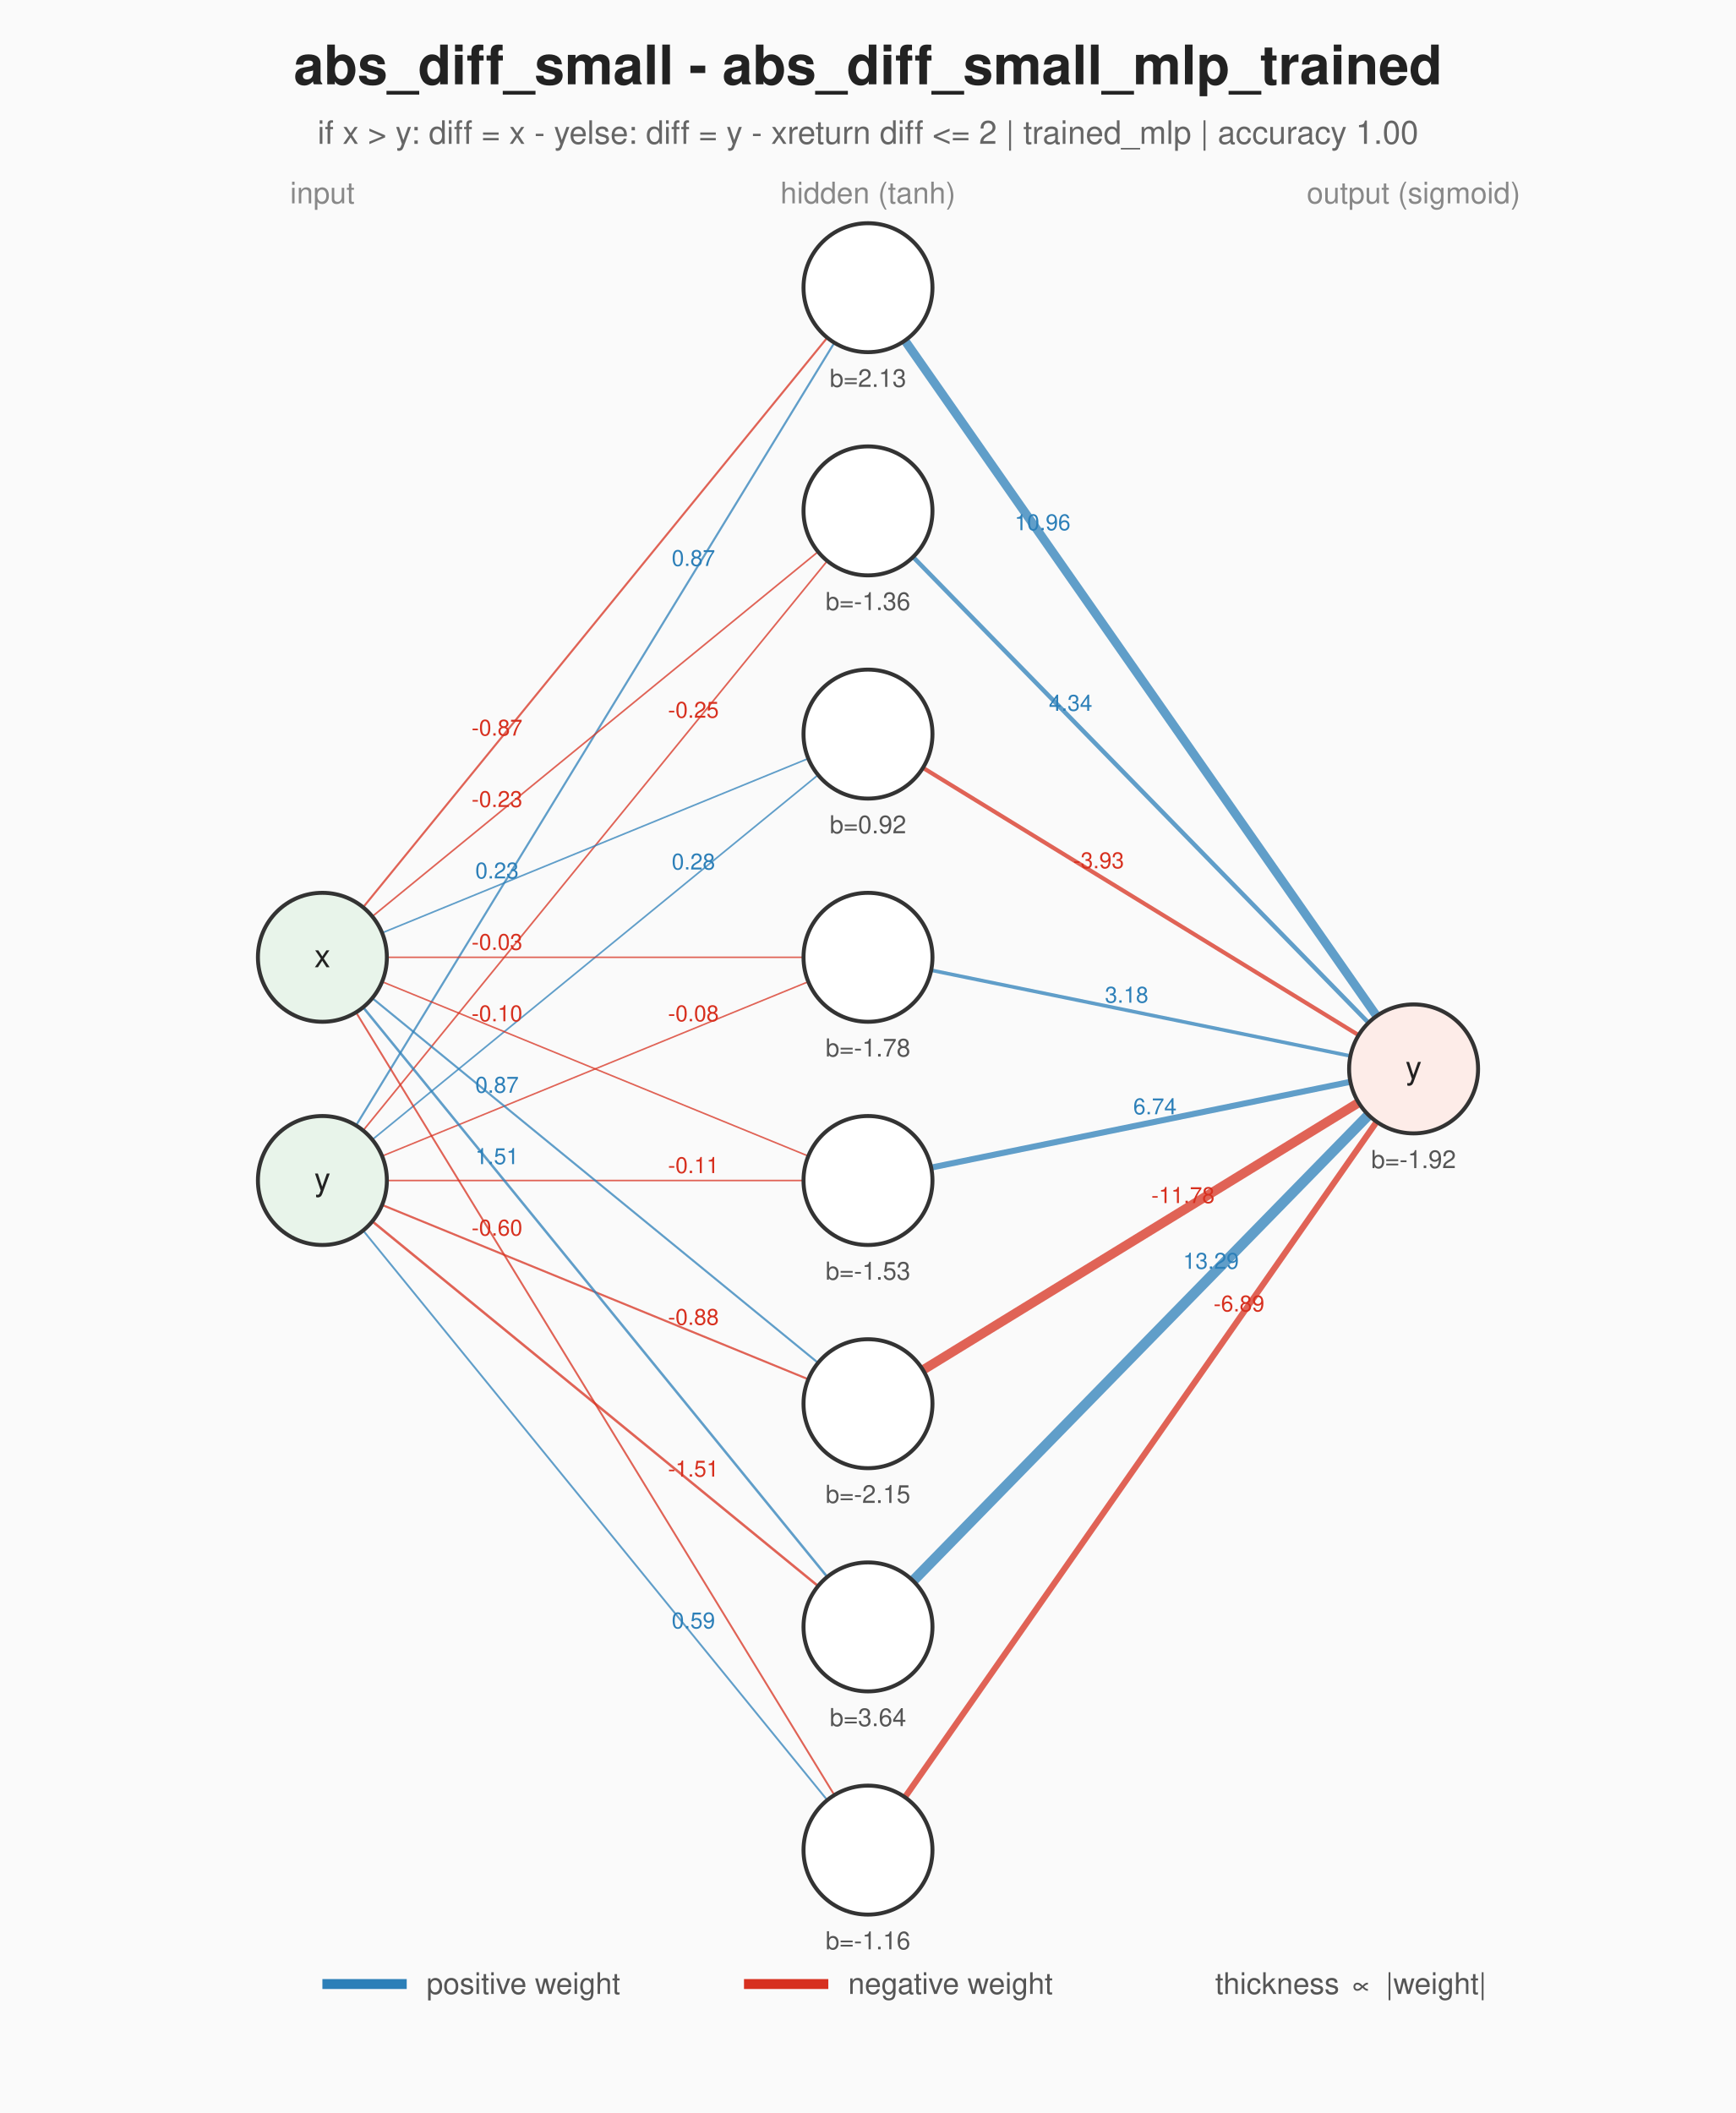
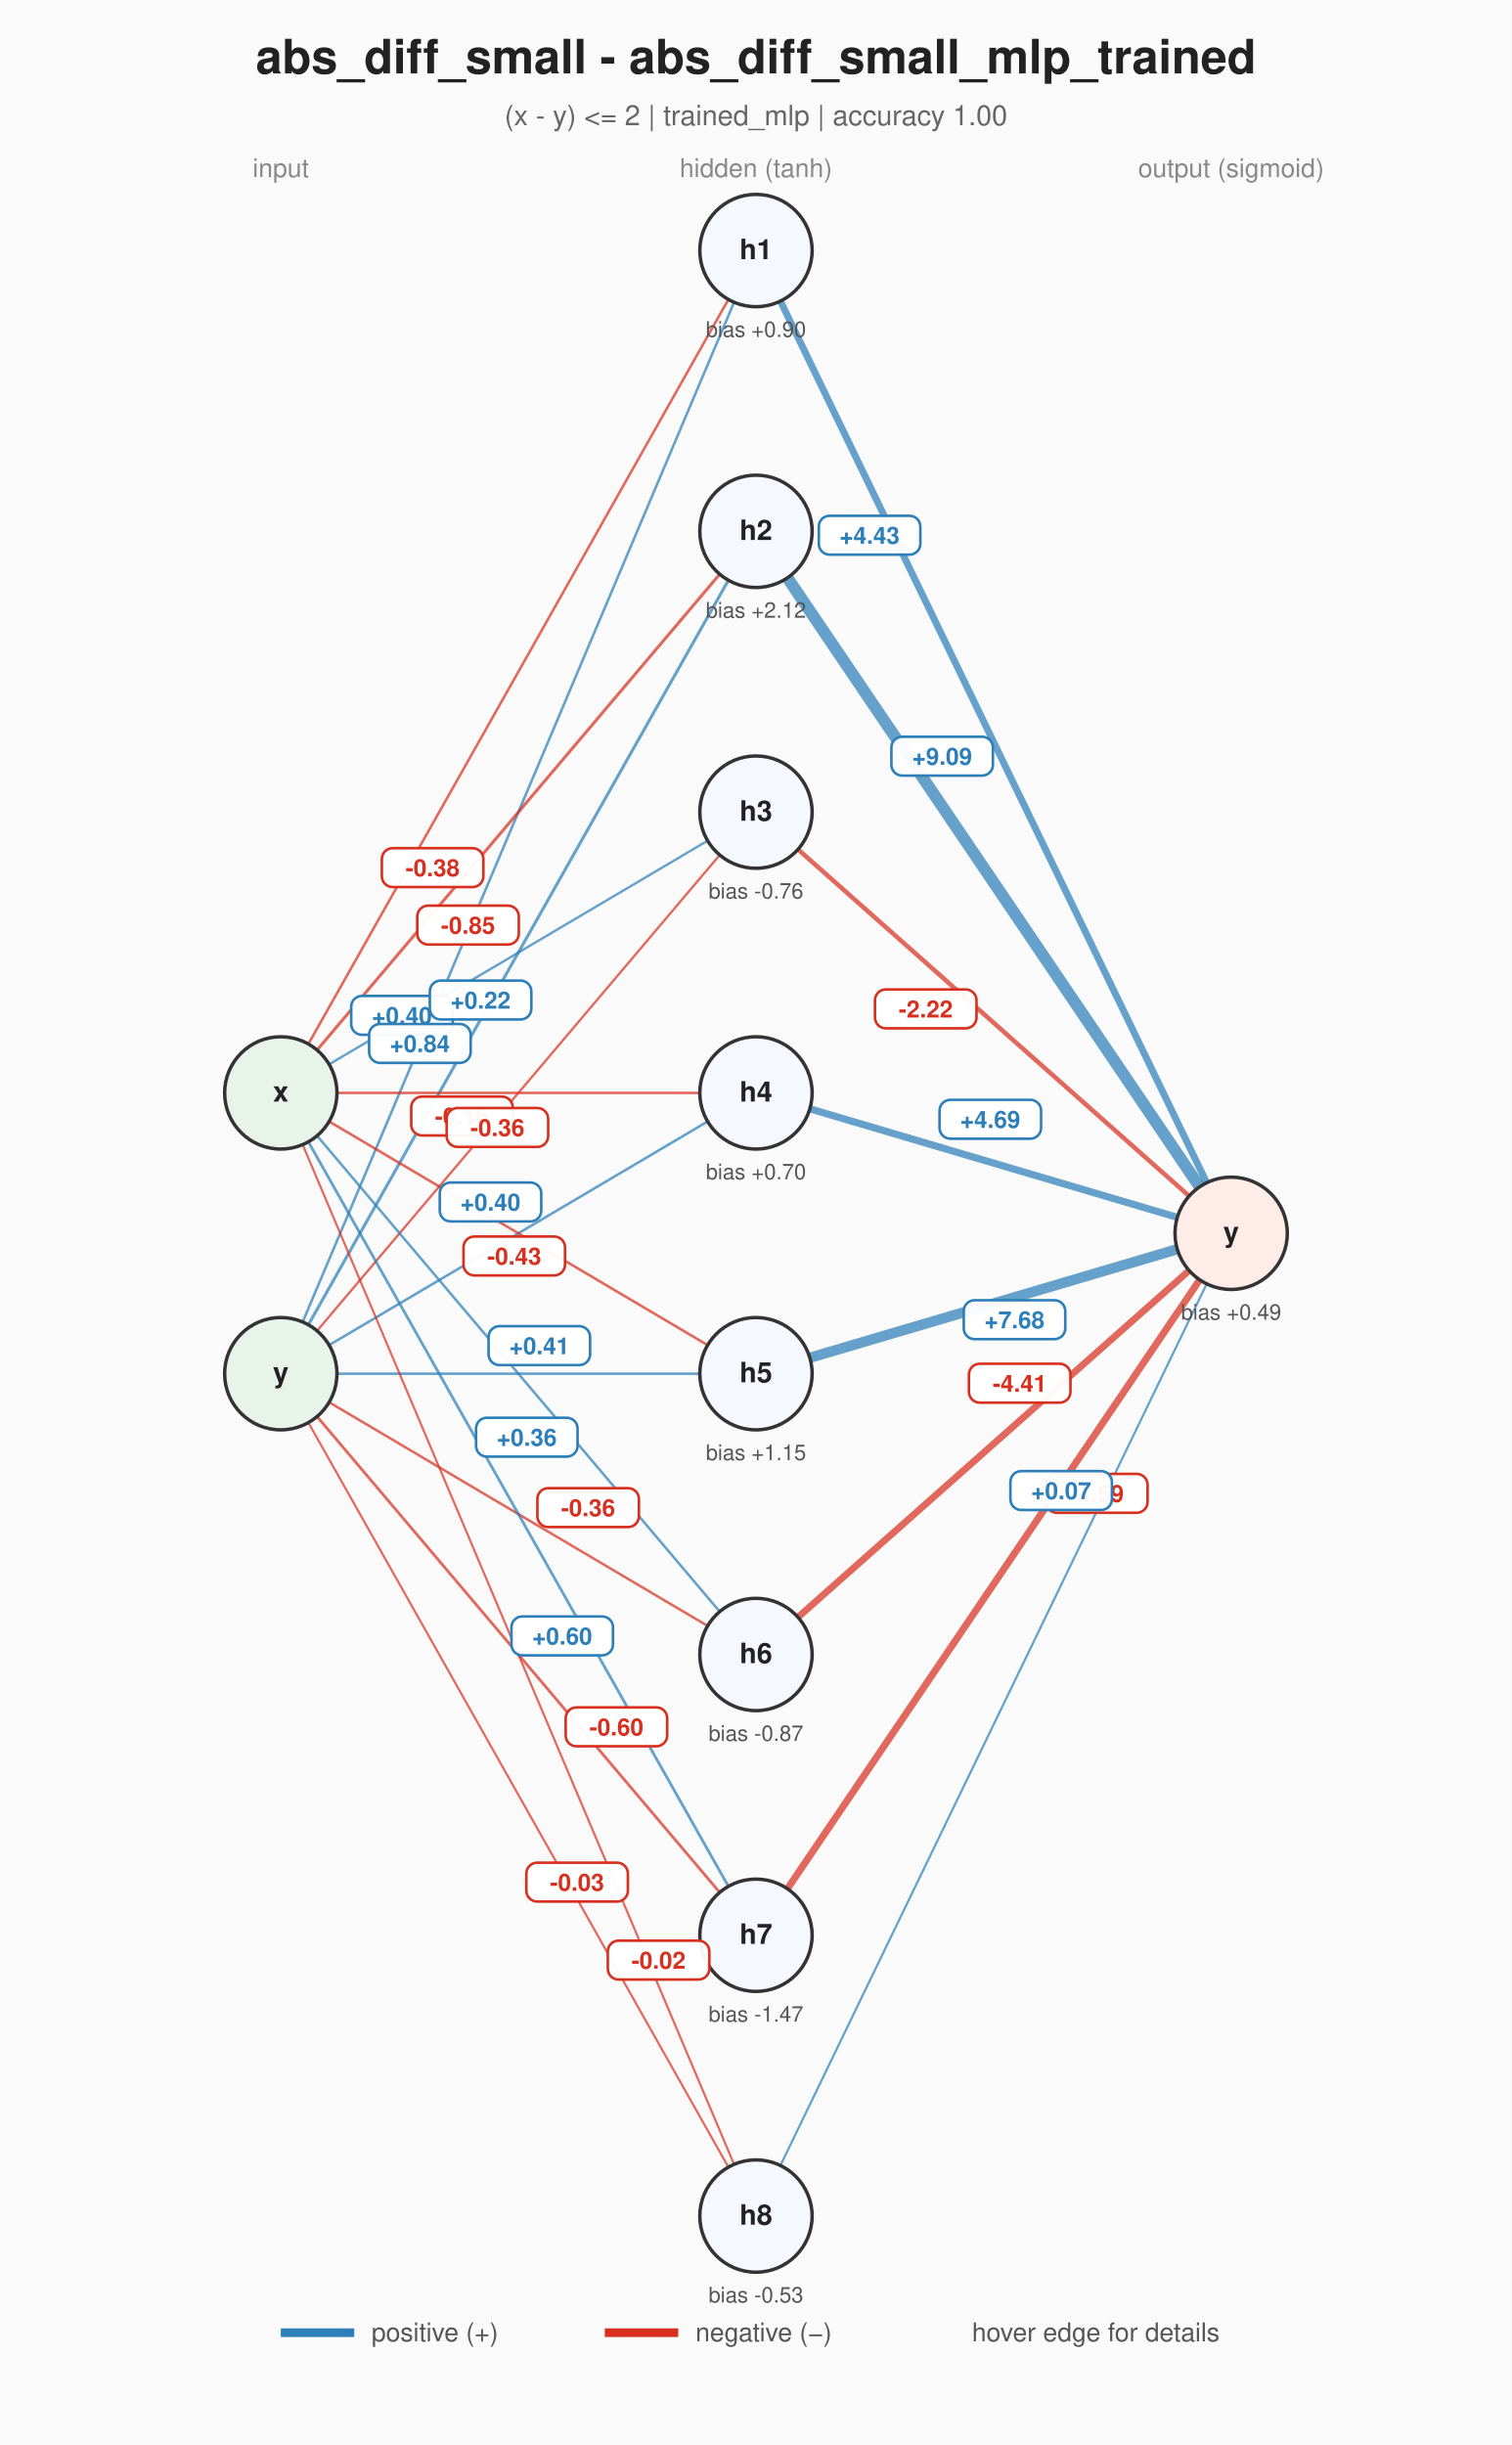
- <svg xmlns="http://www.w3.org/2000/svg" width="700" height="852" viewBox="0 0 700 852" font-family="Helvetica, Arial, sans-serif">
-   <rect width="700" height="852" fill="#fafafa" />
+ <svg xmlns="http://www.w3.org/2000/svg" width="700" height="1132" viewBox="0 0 700 1132" font-family="Helvetica, Arial, sans-serif">
+   <style type="text/css">
+   .edge { cursor: pointer; }
+   .edge-line { transition: stroke-width .15s, stroke-opacity .15s; }
+   .edge:hover .edge-line { stroke-opacity: 1; stroke-width: 5; }
+   .edge .wlabel { transition: opacity .15s; }
+   .edge:hover .wlabel rect { stroke-width: 2; }
+   .neuron { cursor: pointer; transition: stroke-width .15s; }
+   .neuron:hover { stroke-width: 3; }
+   .neuron.dim { opacity: .35; }
+   .edge.dim .edge-line { opacity: .2; }
+   .edge.dim .wlabel { opacity: .25; }
+   svg.hide-weights .wlabel { display: none; }
+   svg.hide-biases .bias-label { display: none; }
+ </style>
+   <rect width="700" height="1132" fill="#fafafa" />
  <text x="350.0" y="34" text-anchor="middle" font-size="22" font-weight="bold" fill="#222">abs_diff_small - abs_diff_small_mlp_trained</text>
-   <text x="350.0" y="58" text-anchor="middle" font-size="13" fill="#666">
- if x &gt; y:
-     diff = x - y
- else:
-     diff = y - x
- return diff &lt;= 2
-   |  trained_mlp  |  accuracy 1.00</text>
-   <line x1="130.0" y1="386.0" x2="350.0" y2="116.0" stroke="#d7301f" stroke-width="0.83" stroke-opacity="0.75" />
-   <text x="200.4" y="296.6" text-anchor="middle" font-size="9" fill="#d7301f">-0.87</text>
-   <line x1="130.0" y1="476.0" x2="350.0" y2="116.0" stroke="#2c7fb8" stroke-width="0.84" stroke-opacity="0.75" />
-   <text x="279.6" y="228.2" text-anchor="middle" font-size="9" fill="#2c7fb8">0.87</text>
-   <line x1="130.0" y1="386.0" x2="350.0" y2="206.0" stroke="#d7301f" stroke-width="0.66" stroke-opacity="0.75" />
-   <text x="200.4" y="325.4" text-anchor="middle" font-size="9" fill="#d7301f">-0.23</text>
-   <line x1="130.0" y1="476.0" x2="350.0" y2="206.0" stroke="#d7301f" stroke-width="0.67" stroke-opacity="0.75" />
-   <text x="279.6" y="289.4" text-anchor="middle" font-size="9" fill="#d7301f">-0.25</text>
-   <line x1="130.0" y1="386.0" x2="350.0" y2="296.0" stroke="#2c7fb8" stroke-width="0.66" stroke-opacity="0.75" />
-   <text x="200.4" y="354.2" text-anchor="middle" font-size="9" fill="#2c7fb8">0.23</text>
-   <line x1="130.0" y1="476.0" x2="350.0" y2="296.0" stroke="#2c7fb8" stroke-width="0.67" stroke-opacity="0.75" />
-   <text x="279.6" y="350.6" text-anchor="middle" font-size="9" fill="#2c7fb8">0.28</text>
-   <line x1="130.0" y1="386.0" x2="350.0" y2="386.0" stroke="#d7301f" stroke-width="0.61" stroke-opacity="0.75" />
-   <text x="200.4" y="383.0" text-anchor="middle" font-size="9" fill="#d7301f">-0.03</text>
-   <line x1="130.0" y1="476.0" x2="350.0" y2="386.0" stroke="#d7301f" stroke-width="0.62" stroke-opacity="0.75" />
-   <text x="279.6" y="411.8" text-anchor="middle" font-size="9" fill="#d7301f">-0.08</text>
-   <line x1="130.0" y1="386.0" x2="350.0" y2="476.0" stroke="#d7301f" stroke-width="0.63" stroke-opacity="0.75" />
-   <text x="200.4" y="411.8" text-anchor="middle" font-size="9" fill="#d7301f">-0.10</text>
-   <line x1="130.0" y1="476.0" x2="350.0" y2="476.0" stroke="#d7301f" stroke-width="0.63" stroke-opacity="0.75" />
-   <text x="279.6" y="473.0" text-anchor="middle" font-size="9" fill="#d7301f">-0.11</text>
-   <line x1="130.0" y1="386.0" x2="350.0" y2="566.0" stroke="#2c7fb8" stroke-width="0.84" stroke-opacity="0.75" />
-   <text x="200.4" y="440.6" text-anchor="middle" font-size="9" fill="#2c7fb8">0.87</text>
-   <line x1="130.0" y1="476.0" x2="350.0" y2="566.0" stroke="#d7301f" stroke-width="0.84" stroke-opacity="0.75" />
-   <text x="279.6" y="534.2" text-anchor="middle" font-size="9" fill="#d7301f">-0.88</text>
-   <line x1="130.0" y1="386.0" x2="350.0" y2="656.0" stroke="#2c7fb8" stroke-width="1.01" stroke-opacity="0.75" />
-   <text x="200.4" y="469.4" text-anchor="middle" font-size="9" fill="#2c7fb8">1.51</text>
-   <line x1="130.0" y1="476.0" x2="350.0" y2="656.0" stroke="#d7301f" stroke-width="1.01" stroke-opacity="0.75" />
-   <text x="279.6" y="595.4" text-anchor="middle" font-size="9" fill="#d7301f">-1.51</text>
-   <line x1="130.0" y1="386.0" x2="350.0" y2="746.0" stroke="#d7301f" stroke-width="0.76" stroke-opacity="0.75" />
-   <text x="200.4" y="498.2" text-anchor="middle" font-size="9" fill="#d7301f">-0.60</text>
-   <line x1="130.0" y1="476.0" x2="350.0" y2="746.0" stroke="#2c7fb8" stroke-width="0.76" stroke-opacity="0.75" />
-   <text x="279.6" y="656.6" text-anchor="middle" font-size="9" fill="#2c7fb8">0.59</text>
-   <line x1="350.0" y1="116.0" x2="570.0" y2="431.0" stroke="#2c7fb8" stroke-width="3.57" stroke-opacity="0.75" />
-   <text x="420.4" y="213.8" text-anchor="middle" font-size="9" fill="#2c7fb8">10.96</text>
-   <line x1="350.0" y1="206.0" x2="570.0" y2="431.0" stroke="#2c7fb8" stroke-width="1.78" stroke-opacity="0.75" />
-   <text x="431.7" y="286.6" text-anchor="middle" font-size="9" fill="#2c7fb8">4.34</text>
-   <line x1="350.0" y1="296.0" x2="570.0" y2="431.0" stroke="#d7301f" stroke-width="1.67" stroke-opacity="0.75" />
-   <text x="443.0" y="350.1" text-anchor="middle" font-size="9" fill="#d7301f">-3.93</text>
-   <line x1="350.0" y1="386.0" x2="570.0" y2="431.0" stroke="#2c7fb8" stroke-width="1.46" stroke-opacity="0.75" />
-   <text x="454.3" y="404.3" text-anchor="middle" font-size="9" fill="#2c7fb8">3.18</text>
-   <line x1="350.0" y1="476.0" x2="570.0" y2="431.0" stroke="#2c7fb8" stroke-width="2.43" stroke-opacity="0.75" />
-   <text x="465.7" y="449.3" text-anchor="middle" font-size="9" fill="#2c7fb8">6.74</text>
-   <line x1="350.0" y1="566.0" x2="570.0" y2="431.0" stroke="#d7301f" stroke-width="3.79" stroke-opacity="0.75" />
-   <text x="477.0" y="485.1" text-anchor="middle" font-size="9" fill="#d7301f">-11.78</text>
-   <line x1="350.0" y1="656.0" x2="570.0" y2="431.0" stroke="#2c7fb8" stroke-width="4.20" stroke-opacity="0.75" />
-   <text x="488.3" y="511.6" text-anchor="middle" font-size="9" fill="#2c7fb8">13.29</text>
-   <line x1="350.0" y1="746.0" x2="570.0" y2="431.0" stroke="#d7301f" stroke-width="2.47" stroke-opacity="0.75" />
-   <text x="499.6" y="528.8" text-anchor="middle" font-size="9" fill="#d7301f">-6.89</text>
-   <circle cx="130.0" cy="386.0" r="26" fill="#e8f4ea" stroke="#333333" stroke-width="1.6" />
-   <text x="130.0" y="390.0" text-anchor="middle" font-size="13" fill="#222">x</text>
-   <circle cx="130.0" cy="476.0" r="26" fill="#e8f4ea" stroke="#333333" stroke-width="1.6" />
-   <text x="130.0" y="480.0" text-anchor="middle" font-size="13" fill="#222">y</text>
-   <text x="130.0" y="82.0" text-anchor="middle" font-size="12" fill="#888">input</text>
-   <circle cx="350.0" cy="116.0" r="26" fill="#ffffff" stroke="#333333" stroke-width="1.6" />
-   <text x="350.0" y="156.0" text-anchor="middle" font-size="10" fill="#555">b=2.13</text>
-   <circle cx="350.0" cy="206.0" r="26" fill="#ffffff" stroke="#333333" stroke-width="1.6" />
-   <text x="350.0" y="246.0" text-anchor="middle" font-size="10" fill="#555">b=-1.36</text>
-   <circle cx="350.0" cy="296.0" r="26" fill="#ffffff" stroke="#333333" stroke-width="1.6" />
-   <text x="350.0" y="336.0" text-anchor="middle" font-size="10" fill="#555">b=0.92</text>
-   <circle cx="350.0" cy="386.0" r="26" fill="#ffffff" stroke="#333333" stroke-width="1.6" />
-   <text x="350.0" y="426.0" text-anchor="middle" font-size="10" fill="#555">b=-1.78</text>
-   <circle cx="350.0" cy="476.0" r="26" fill="#ffffff" stroke="#333333" stroke-width="1.6" />
-   <text x="350.0" y="516.0" text-anchor="middle" font-size="10" fill="#555">b=-1.53</text>
-   <circle cx="350.0" cy="566.0" r="26" fill="#ffffff" stroke="#333333" stroke-width="1.6" />
-   <text x="350.0" y="606.0" text-anchor="middle" font-size="10" fill="#555">b=-2.15</text>
-   <circle cx="350.0" cy="656.0" r="26" fill="#ffffff" stroke="#333333" stroke-width="1.6" />
-   <text x="350.0" y="696.0" text-anchor="middle" font-size="10" fill="#555">b=3.64</text>
-   <circle cx="350.0" cy="746.0" r="26" fill="#ffffff" stroke="#333333" stroke-width="1.6" />
-   <text x="350.0" y="786.0" text-anchor="middle" font-size="10" fill="#555">b=-1.16</text>
-   <text x="350.0" y="82.0" text-anchor="middle" font-size="12" fill="#888">hidden (tanh)</text>
-   <circle cx="570.0" cy="431.0" r="26" fill="#fdece8" stroke="#333333" stroke-width="1.6" />
-   <text x="570.0" y="435.0" text-anchor="middle" font-size="13" fill="#222">y</text>
-   <text x="570.0" y="471.0" text-anchor="middle" font-size="10" fill="#555">b=-1.92</text>
-   <text x="570.0" y="82.0" text-anchor="middle" font-size="12" fill="#888">output (sigmoid)</text>
-   <line x1="130" y1="800" x2="164" y2="800" stroke="#2c7fb8" stroke-width="4" />
-   <text x="172" y="804" font-size="12" fill="#555">positive weight</text>
-   <line x1="300" y1="800" x2="334" y2="800" stroke="#d7301f" stroke-width="4" />
-   <text x="342" y="804" font-size="12" fill="#555">negative weight</text>
-   <text x="490" y="804" font-size="12" fill="#555">thickness ∝ |weight|</text>
+   <text x="350.0" y="58" text-anchor="middle" font-size="13" fill="#666">(x - y) &lt;= 2  |  trained_mlp  |  accuracy 1.00</text>
+   <g id="diagram">
+     <g class="edge" data-layer="0" data-edge="0" data-weight="-0.3842" data-from="x" data-to="h1" data-sign="neg">
+       <line class="edge-line" x1="130.0" y1="506.0" x2="350.0" y2="116.0" stroke="#d7301f" stroke-width="1.19" stroke-opacity="0.72" />
+     </g>
+     <g class="edge" data-layer="0" data-edge="1" data-weight="0.3977" data-from="y" data-to="h1" data-sign="pos">
+       <line class="edge-line" x1="130.0" y1="636.0" x2="350.0" y2="116.0" stroke="#2c7fb8" stroke-width="1.20" stroke-opacity="0.72" />
+     </g>
+     <g class="edge" data-layer="0" data-edge="2" data-weight="-0.8473" data-from="x" data-to="h2" data-sign="neg">
+       <line class="edge-line" x1="130.0" y1="506.0" x2="350.0" y2="246.0" stroke="#d7301f" stroke-width="1.42" stroke-opacity="0.72" />
+     </g>
+     <g class="edge" data-layer="0" data-edge="3" data-weight="0.8446" data-from="y" data-to="h2" data-sign="pos">
+       <line class="edge-line" x1="130.0" y1="636.0" x2="350.0" y2="246.0" stroke="#2c7fb8" stroke-width="1.42" stroke-opacity="0.72" />
+     </g>
+     <g class="edge" data-layer="0" data-edge="4" data-weight="0.2233" data-from="x" data-to="h3" data-sign="pos">
+       <line class="edge-line" x1="130.0" y1="506.0" x2="350.0" y2="376.0" stroke="#2c7fb8" stroke-width="1.11" stroke-opacity="0.72" />
+     </g>
+     <g class="edge" data-layer="0" data-edge="5" data-weight="-0.1647" data-from="y" data-to="h3" data-sign="neg">
+       <line class="edge-line" x1="130.0" y1="636.0" x2="350.0" y2="376.0" stroke="#d7301f" stroke-width="1.08" stroke-opacity="0.72" />
+     </g>
+     <g class="edge" data-layer="0" data-edge="6" data-weight="-0.3574" data-from="x" data-to="h4" data-sign="neg">
+       <line class="edge-line" x1="130.0" y1="506.0" x2="350.0" y2="506.0" stroke="#d7301f" stroke-width="1.18" stroke-opacity="0.72" />
+     </g>
+     <g class="edge" data-layer="0" data-edge="7" data-weight="0.4028" data-from="y" data-to="h4" data-sign="pos">
+       <line class="edge-line" x1="130.0" y1="636.0" x2="350.0" y2="506.0" stroke="#2c7fb8" stroke-width="1.20" stroke-opacity="0.72" />
+     </g>
+     <g class="edge" data-layer="0" data-edge="8" data-weight="-0.4319" data-from="x" data-to="h5" data-sign="neg">
+       <line class="edge-line" x1="130.0" y1="506.0" x2="350.0" y2="636.0" stroke="#d7301f" stroke-width="1.21" stroke-opacity="0.72" />
+     </g>
+     <g class="edge" data-layer="0" data-edge="9" data-weight="0.4114" data-from="y" data-to="h5" data-sign="pos">
+       <line class="edge-line" x1="130.0" y1="636.0" x2="350.0" y2="636.0" stroke="#2c7fb8" stroke-width="1.20" stroke-opacity="0.72" />
+     </g>
+     <g class="edge" data-layer="0" data-edge="10" data-weight="0.3594" data-from="x" data-to="h6" data-sign="pos">
+       <line class="edge-line" x1="130.0" y1="506.0" x2="350.0" y2="766.0" stroke="#2c7fb8" stroke-width="1.18" stroke-opacity="0.72" />
+     </g>
+     <g class="edge" data-layer="0" data-edge="11" data-weight="-0.3637" data-from="y" data-to="h6" data-sign="neg">
+       <line class="edge-line" x1="130.0" y1="636.0" x2="350.0" y2="766.0" stroke="#d7301f" stroke-width="1.18" stroke-opacity="0.72" />
+     </g>
+     <g class="edge" data-layer="0" data-edge="12" data-weight="0.5987" data-from="x" data-to="h7" data-sign="pos">
+       <line class="edge-line" x1="130.0" y1="506.0" x2="350.0" y2="896.0" stroke="#2c7fb8" stroke-width="1.30" stroke-opacity="0.72" />
+     </g>
+     <g class="edge" data-layer="0" data-edge="13" data-weight="-0.6047" data-from="y" data-to="h7" data-sign="neg">
+       <line class="edge-line" x1="130.0" y1="636.0" x2="350.0" y2="896.0" stroke="#d7301f" stroke-width="1.30" stroke-opacity="0.72" />
+     </g>
+     <g class="edge" data-layer="0" data-edge="14" data-weight="-0.0300" data-from="x" data-to="h8" data-sign="neg">
+       <line class="edge-line" x1="130.0" y1="506.0" x2="350.0" y2="1026.0" stroke="#d7301f" stroke-width="1.01" stroke-opacity="0.72" />
+     </g>
+     <g class="edge" data-layer="0" data-edge="15" data-weight="-0.0226" data-from="y" data-to="h8" data-sign="neg">
+       <line class="edge-line" x1="130.0" y1="636.0" x2="350.0" y2="1026.0" stroke="#d7301f" stroke-width="1.01" stroke-opacity="0.72" />
+     </g>
+     <g class="edge" data-layer="1" data-edge="16" data-weight="4.4281" data-from="h1" data-to="y" data-sign="pos">
+       <line class="edge-line" x1="350.0" y1="116.0" x2="570.0" y2="571.0" stroke="#2c7fb8" stroke-width="3.19" stroke-opacity="0.72" />
+     </g>
+     <g class="edge" data-layer="1" data-edge="17" data-weight="9.0948" data-from="h2" data-to="y" data-sign="pos">
+       <line class="edge-line" x1="350.0" y1="246.0" x2="570.0" y2="571.0" stroke="#2c7fb8" stroke-width="5.50" stroke-opacity="0.72" />
+     </g>
+     <g class="edge" data-layer="1" data-edge="18" data-weight="-2.2176" data-from="h3" data-to="y" data-sign="neg">
+       <line class="edge-line" x1="350.0" y1="376.0" x2="570.0" y2="571.0" stroke="#d7301f" stroke-width="2.10" stroke-opacity="0.72" />
+     </g>
+     <g class="edge" data-layer="1" data-edge="19" data-weight="4.6858" data-from="h4" data-to="y" data-sign="pos">
+       <line class="edge-line" x1="350.0" y1="506.0" x2="570.0" y2="571.0" stroke="#2c7fb8" stroke-width="3.32" stroke-opacity="0.72" />
+     </g>
+     <g class="edge" data-layer="1" data-edge="20" data-weight="7.6821" data-from="h5" data-to="y" data-sign="pos">
+       <line class="edge-line" x1="350.0" y1="636.0" x2="570.0" y2="571.0" stroke="#2c7fb8" stroke-width="4.80" stroke-opacity="0.72" />
+     </g>
+     <g class="edge" data-layer="1" data-edge="21" data-weight="-4.4102" data-from="h6" data-to="y" data-sign="neg">
+       <line class="edge-line" x1="350.0" y1="766.0" x2="570.0" y2="571.0" stroke="#d7301f" stroke-width="3.18" stroke-opacity="0.72" />
+     </g>
+     <g class="edge" data-layer="1" data-edge="22" data-weight="-4.5910" data-from="h7" data-to="y" data-sign="neg">
+       <line class="edge-line" x1="350.0" y1="896.0" x2="570.0" y2="571.0" stroke="#d7301f" stroke-width="3.27" stroke-opacity="0.72" />
+     </g>
+     <g class="edge" data-layer="1" data-edge="23" data-weight="0.0673" data-from="h8" data-to="y" data-sign="pos">
+       <line class="edge-line" x1="350.0" y1="1026.0" x2="570.0" y2="571.0" stroke="#2c7fb8" stroke-width="1.03" stroke-opacity="0.72" />
+     </g>
+     <g class="neuron" data-neuron="x">
+       <circle cx="130.0" cy="506.0" r="26" fill="#e8f4ea" stroke="#333333" stroke-width="1.6" />
+       <text x="130.0" y="510.0" text-anchor="middle" font-size="13" font-weight="600" fill="#222">x</text>
+     </g>
+     <g class="neuron" data-neuron="y">
+       <circle cx="130.0" cy="636.0" r="26" fill="#e8f4ea" stroke="#333333" stroke-width="1.6" />
+       <text x="130.0" y="640.0" text-anchor="middle" font-size="13" font-weight="600" fill="#222">y</text>
+     </g>
+     <text x="130.0" y="82.0" text-anchor="middle" font-size="12" fill="#888">input</text>
+     <g class="neuron" data-neuron="h1">
+       <circle cx="350.0" cy="116.0" r="26" fill="#f5f8ff" stroke="#333333" stroke-width="1.6" />
+       <text x="350.0" y="120.0" text-anchor="middle" font-size="13" font-weight="600" fill="#222">h1</text>
+       <text class="bias-label" x="350.0" y="156.0" text-anchor="middle" font-size="10" fill="#555">bias +0.90</text>
+     </g>
+     <g class="neuron" data-neuron="h2">
+       <circle cx="350.0" cy="246.0" r="26" fill="#f5f8ff" stroke="#333333" stroke-width="1.6" />
+       <text x="350.0" y="250.0" text-anchor="middle" font-size="13" font-weight="600" fill="#222">h2</text>
+       <text class="bias-label" x="350.0" y="286.0" text-anchor="middle" font-size="10" fill="#555">bias +2.12</text>
+     </g>
+     <g class="neuron" data-neuron="h3">
+       <circle cx="350.0" cy="376.0" r="26" fill="#f5f8ff" stroke="#333333" stroke-width="1.6" />
+       <text x="350.0" y="380.0" text-anchor="middle" font-size="13" font-weight="600" fill="#222">h3</text>
+       <text class="bias-label" x="350.0" y="416.0" text-anchor="middle" font-size="10" fill="#555">bias -0.76</text>
+     </g>
+     <g class="neuron" data-neuron="h4">
+       <circle cx="350.0" cy="506.0" r="26" fill="#f5f8ff" stroke="#333333" stroke-width="1.6" />
+       <text x="350.0" y="510.0" text-anchor="middle" font-size="13" font-weight="600" fill="#222">h4</text>
+       <text class="bias-label" x="350.0" y="546.0" text-anchor="middle" font-size="10" fill="#555">bias +0.70</text>
+     </g>
+     <g class="neuron" data-neuron="h5">
+       <circle cx="350.0" cy="636.0" r="26" fill="#f5f8ff" stroke="#333333" stroke-width="1.6" />
+       <text x="350.0" y="640.0" text-anchor="middle" font-size="13" font-weight="600" fill="#222">h5</text>
+       <text class="bias-label" x="350.0" y="676.0" text-anchor="middle" font-size="10" fill="#555">bias +1.15</text>
+     </g>
+     <g class="neuron" data-neuron="h6">
+       <circle cx="350.0" cy="766.0" r="26" fill="#f5f8ff" stroke="#333333" stroke-width="1.6" />
+       <text x="350.0" y="770.0" text-anchor="middle" font-size="13" font-weight="600" fill="#222">h6</text>
+       <text class="bias-label" x="350.0" y="806.0" text-anchor="middle" font-size="10" fill="#555">bias -0.87</text>
+     </g>
+     <g class="neuron" data-neuron="h7">
+       <circle cx="350.0" cy="896.0" r="26" fill="#f5f8ff" stroke="#333333" stroke-width="1.6" />
+       <text x="350.0" y="900.0" text-anchor="middle" font-size="13" font-weight="600" fill="#222">h7</text>
+       <text class="bias-label" x="350.0" y="936.0" text-anchor="middle" font-size="10" fill="#555">bias -1.47</text>
+     </g>
+     <g class="neuron" data-neuron="h8">
+       <circle cx="350.0" cy="1026.0" r="26" fill="#f5f8ff" stroke="#333333" stroke-width="1.6" />
+       <text x="350.0" y="1030.0" text-anchor="middle" font-size="13" font-weight="600" fill="#222">h8</text>
+       <text class="bias-label" x="350.0" y="1066.0" text-anchor="middle" font-size="10" fill="#555">bias -0.53</text>
+     </g>
+     <text x="350.0" y="82.0" text-anchor="middle" font-size="12" fill="#888">hidden (tanh)</text>
+     <g class="neuron" data-neuron="y">
+       <circle cx="570.0" cy="571.0" r="26" fill="#fdece8" stroke="#333333" stroke-width="1.6" />
+       <text x="570.0" y="575.0" text-anchor="middle" font-size="13" font-weight="600" fill="#222">y</text>
+       <text class="bias-label" x="570.0" y="611.0" text-anchor="middle" font-size="10" fill="#555">bias +0.49</text>
+     </g>
+     <text x="570.0" y="82.0" text-anchor="middle" font-size="12" fill="#888">output (sigmoid)</text>
+     <g class="label-layer">
+       <g class="wlabel" data-edge="0" pointer-events="none">
+         <rect x="176.8" y="392.7" width="47.0" height="18" rx="5" fill="#ffffff" fill-opacity="0.95" stroke="#d7301f" stroke-width="1.2" />
+         <text x="200.3" y="405.7" text-anchor="middle" font-size="11" font-weight="700" fill="#d7301f">-0.38</text>
+       </g>
+       <g class="wlabel" data-edge="1" pointer-events="none">
+         <rect x="162.6" y="461.1" width="47.0" height="18" rx="5" fill="#ffffff" fill-opacity="0.95" stroke="#2c7fb8" stroke-width="1.2" />
+         <text x="186.1" y="474.1" text-anchor="middle" font-size="11" font-weight="700" fill="#2c7fb8">+0.40</text>
+       </g>
+       <g class="wlabel" data-edge="2" pointer-events="none">
+         <rect x="193.2" y="419.3" width="47.0" height="18" rx="5" fill="#ffffff" fill-opacity="0.95" stroke="#d7301f" stroke-width="1.2" />
+         <text x="216.7" y="432.3" text-anchor="middle" font-size="11" font-weight="700" fill="#d7301f">-0.85</text>
+       </g>
+       <g class="wlabel" data-edge="3" pointer-events="none">
+         <rect x="170.9" y="474.1" width="47.0" height="18" rx="5" fill="#ffffff" fill-opacity="0.95" stroke="#2c7fb8" stroke-width="1.2" />
+         <text x="194.4" y="487.1" text-anchor="middle" font-size="11" font-weight="700" fill="#2c7fb8">+0.84</text>
+       </g>
+       <g class="wlabel" data-edge="4" pointer-events="none">
+         <rect x="199.0" y="454.0" width="47.0" height="18" rx="5" fill="#ffffff" fill-opacity="0.95" stroke="#2c7fb8" stroke-width="1.2" />
+         <text x="222.5" y="467.0" text-anchor="middle" font-size="11" font-weight="700" fill="#2c7fb8">+0.22</text>
+       </g>
+       <g class="wlabel" data-edge="5" pointer-events="none">
+         <rect x="190.4" y="507.7" width="47.0" height="18" rx="5" fill="#ffffff" fill-opacity="0.95" stroke="#d7301f" stroke-width="1.2" />
+         <text x="213.9" y="520.7" text-anchor="middle" font-size="11" font-weight="700" fill="#d7301f">-0.16</text>
+       </g>
+       <g class="wlabel" data-edge="6" pointer-events="none">
+         <rect x="206.8" y="513.0" width="47.0" height="18" rx="5" fill="#ffffff" fill-opacity="0.95" stroke="#d7301f" stroke-width="1.2" />
+         <text x="230.3" y="526.0" text-anchor="middle" font-size="11" font-weight="700" fill="#d7301f">-0.36</text>
+       </g>
+       <g class="wlabel" data-edge="7" pointer-events="none">
+         <rect x="203.6" y="547.5" width="47.0" height="18" rx="5" fill="#ffffff" fill-opacity="0.95" stroke="#2c7fb8" stroke-width="1.2" />
+         <text x="227.1" y="560.5" text-anchor="middle" font-size="11" font-weight="700" fill="#2c7fb8">+0.40</text>
+       </g>
+       <g class="wlabel" data-edge="8" pointer-events="none">
+         <rect x="214.6" y="572.5" width="47.0" height="18" rx="5" fill="#ffffff" fill-opacity="0.95" stroke="#d7301f" stroke-width="1.2" />
+         <text x="238.1" y="585.5" text-anchor="middle" font-size="11" font-weight="700" fill="#d7301f">-0.43</text>
+       </g>
+       <g class="wlabel" data-edge="9" pointer-events="none">
+         <rect x="226.2" y="614.0" width="47.0" height="18" rx="5" fill="#ffffff" fill-opacity="0.95" stroke="#2c7fb8" stroke-width="1.2" />
+         <text x="249.7" y="627.0" text-anchor="middle" font-size="11" font-weight="700" fill="#2c7fb8">+0.41</text>
+       </g>
+       <g class="wlabel" data-edge="10" pointer-events="none">
+         <rect x="220.4" y="656.4" width="47.0" height="18" rx="5" fill="#ffffff" fill-opacity="0.95" stroke="#2c7fb8" stroke-width="1.2" />
+         <text x="243.9" y="669.4" text-anchor="middle" font-size="11" font-weight="700" fill="#2c7fb8">+0.36</text>
+       </g>
+       <g class="wlabel" data-edge="11" pointer-events="none">
+         <rect x="248.8" y="689.0" width="47.0" height="18" rx="5" fill="#ffffff" fill-opacity="0.95" stroke="#d7301f" stroke-width="1.2" />
+         <text x="272.3" y="702.0" text-anchor="middle" font-size="11" font-weight="700" fill="#d7301f">-0.36</text>
+       </g>
+       <g class="wlabel" data-edge="12" pointer-events="none">
+         <rect x="236.8" y="748.4" width="47.0" height="18" rx="5" fill="#ffffff" fill-opacity="0.95" stroke="#2c7fb8" stroke-width="1.2" />
+         <text x="260.3" y="761.4" text-anchor="middle" font-size="11" font-weight="700" fill="#2c7fb8">+0.60</text>
+       </g>
+       <g class="wlabel" data-edge="13" pointer-events="none">
+         <rect x="261.9" y="790.5" width="47.0" height="18" rx="5" fill="#ffffff" fill-opacity="0.95" stroke="#d7301f" stroke-width="1.2" />
+         <text x="285.4" y="803.5" text-anchor="middle" font-size="11" font-weight="700" fill="#d7301f">-0.60</text>
+       </g>
+       <g class="wlabel" data-edge="14" pointer-events="none">
+         <rect x="243.7" y="862.4" width="47.0" height="18" rx="5" fill="#ffffff" fill-opacity="0.95" stroke="#d7301f" stroke-width="1.2" />
+         <text x="267.2" y="875.4" text-anchor="middle" font-size="11" font-weight="700" fill="#d7301f">-0.03</text>
+       </g>
+       <g class="wlabel" data-edge="15" pointer-events="none">
+         <rect x="281.4" y="898.5" width="47.0" height="18" rx="5" fill="#ffffff" fill-opacity="0.95" stroke="#d7301f" stroke-width="1.2" />
+         <text x="304.9" y="911.5" text-anchor="middle" font-size="11" font-weight="700" fill="#d7301f">-0.02</text>
+       </g>
+       <g class="wlabel" data-edge="16" pointer-events="none">
+         <rect x="379.1" y="238.8" width="47.0" height="18" rx="5" fill="#ffffff" fill-opacity="0.95" stroke="#2c7fb8" stroke-width="1.2" />
+         <text x="402.6" y="251.8" text-anchor="middle" font-size="11" font-weight="700" fill="#2c7fb8">+4.43</text>
+       </g>
+       <g class="wlabel" data-edge="17" pointer-events="none">
+         <rect x="412.7" y="341.1" width="47.0" height="18" rx="5" fill="#ffffff" fill-opacity="0.95" stroke="#2c7fb8" stroke-width="1.2" />
+         <text x="436.2" y="354.1" text-anchor="middle" font-size="11" font-weight="700" fill="#2c7fb8">+9.09</text>
+       </g>
+       <g class="wlabel" data-edge="18" pointer-events="none">
+         <rect x="405.1" y="458.1" width="47.0" height="18" rx="5" fill="#ffffff" fill-opacity="0.95" stroke="#d7301f" stroke-width="1.2" />
+         <text x="428.6" y="471.1" text-anchor="middle" font-size="11" font-weight="700" fill="#d7301f">-2.22</text>
+       </g>
+       <g class="wlabel" data-edge="19" pointer-events="none">
+         <rect x="435.0" y="509.2" width="47.0" height="18" rx="5" fill="#ffffff" fill-opacity="0.95" stroke="#2c7fb8" stroke-width="1.2" />
+         <text x="458.5" y="522.2" text-anchor="middle" font-size="11" font-weight="700" fill="#2c7fb8">+4.69</text>
+       </g>
+       <g class="wlabel" data-edge="20" pointer-events="none">
+         <rect x="446.2" y="602.0" width="47.0" height="18" rx="5" fill="#ffffff" fill-opacity="0.95" stroke="#2c7fb8" stroke-width="1.2" />
+         <text x="469.7" y="615.0" text-anchor="middle" font-size="11" font-weight="700" fill="#2c7fb8">+7.68</text>
+       </g>
+       <g class="wlabel" data-edge="21" pointer-events="none">
+         <rect x="448.6" y="631.4" width="47.0" height="18" rx="5" fill="#ffffff" fill-opacity="0.95" stroke="#d7301f" stroke-width="1.2" />
+         <text x="472.1" y="644.4" text-anchor="middle" font-size="11" font-weight="700" fill="#d7301f">-4.41</text>
+       </g>
+       <g class="wlabel" data-edge="22" pointer-events="none">
+         <rect x="484.3" y="682.4" width="47.0" height="18" rx="5" fill="#ffffff" fill-opacity="0.95" stroke="#d7301f" stroke-width="1.2" />
+         <text x="507.8" y="695.4" text-anchor="middle" font-size="11" font-weight="700" fill="#d7301f">-4.59</text>
+       </g>
+       <g class="wlabel" data-edge="23" pointer-events="none">
+         <rect x="467.8" y="681.1" width="47.0" height="18" rx="5" fill="#ffffff" fill-opacity="0.95" stroke="#2c7fb8" stroke-width="1.2" />
+         <text x="491.3" y="694.1" text-anchor="middle" font-size="11" font-weight="700" fill="#2c7fb8">+0.07</text>
+       </g>
+     </g>
+     <line x1="130" y1="1080" x2="164" y2="1080" stroke="#2c7fb8" stroke-width="4" />
+     <text x="172" y="1084" font-size="12" fill="#555">positive (+)</text>
+     <line x1="280" y1="1080" x2="314" y2="1080" stroke="#d7301f" stroke-width="4" />
+     <text x="322" y="1084" font-size="12" fill="#555">negative (−)</text>
+     <text x="450" y="1084" font-size="12" fill="#555">hover edge for details</text>
+   </g>
</svg>
